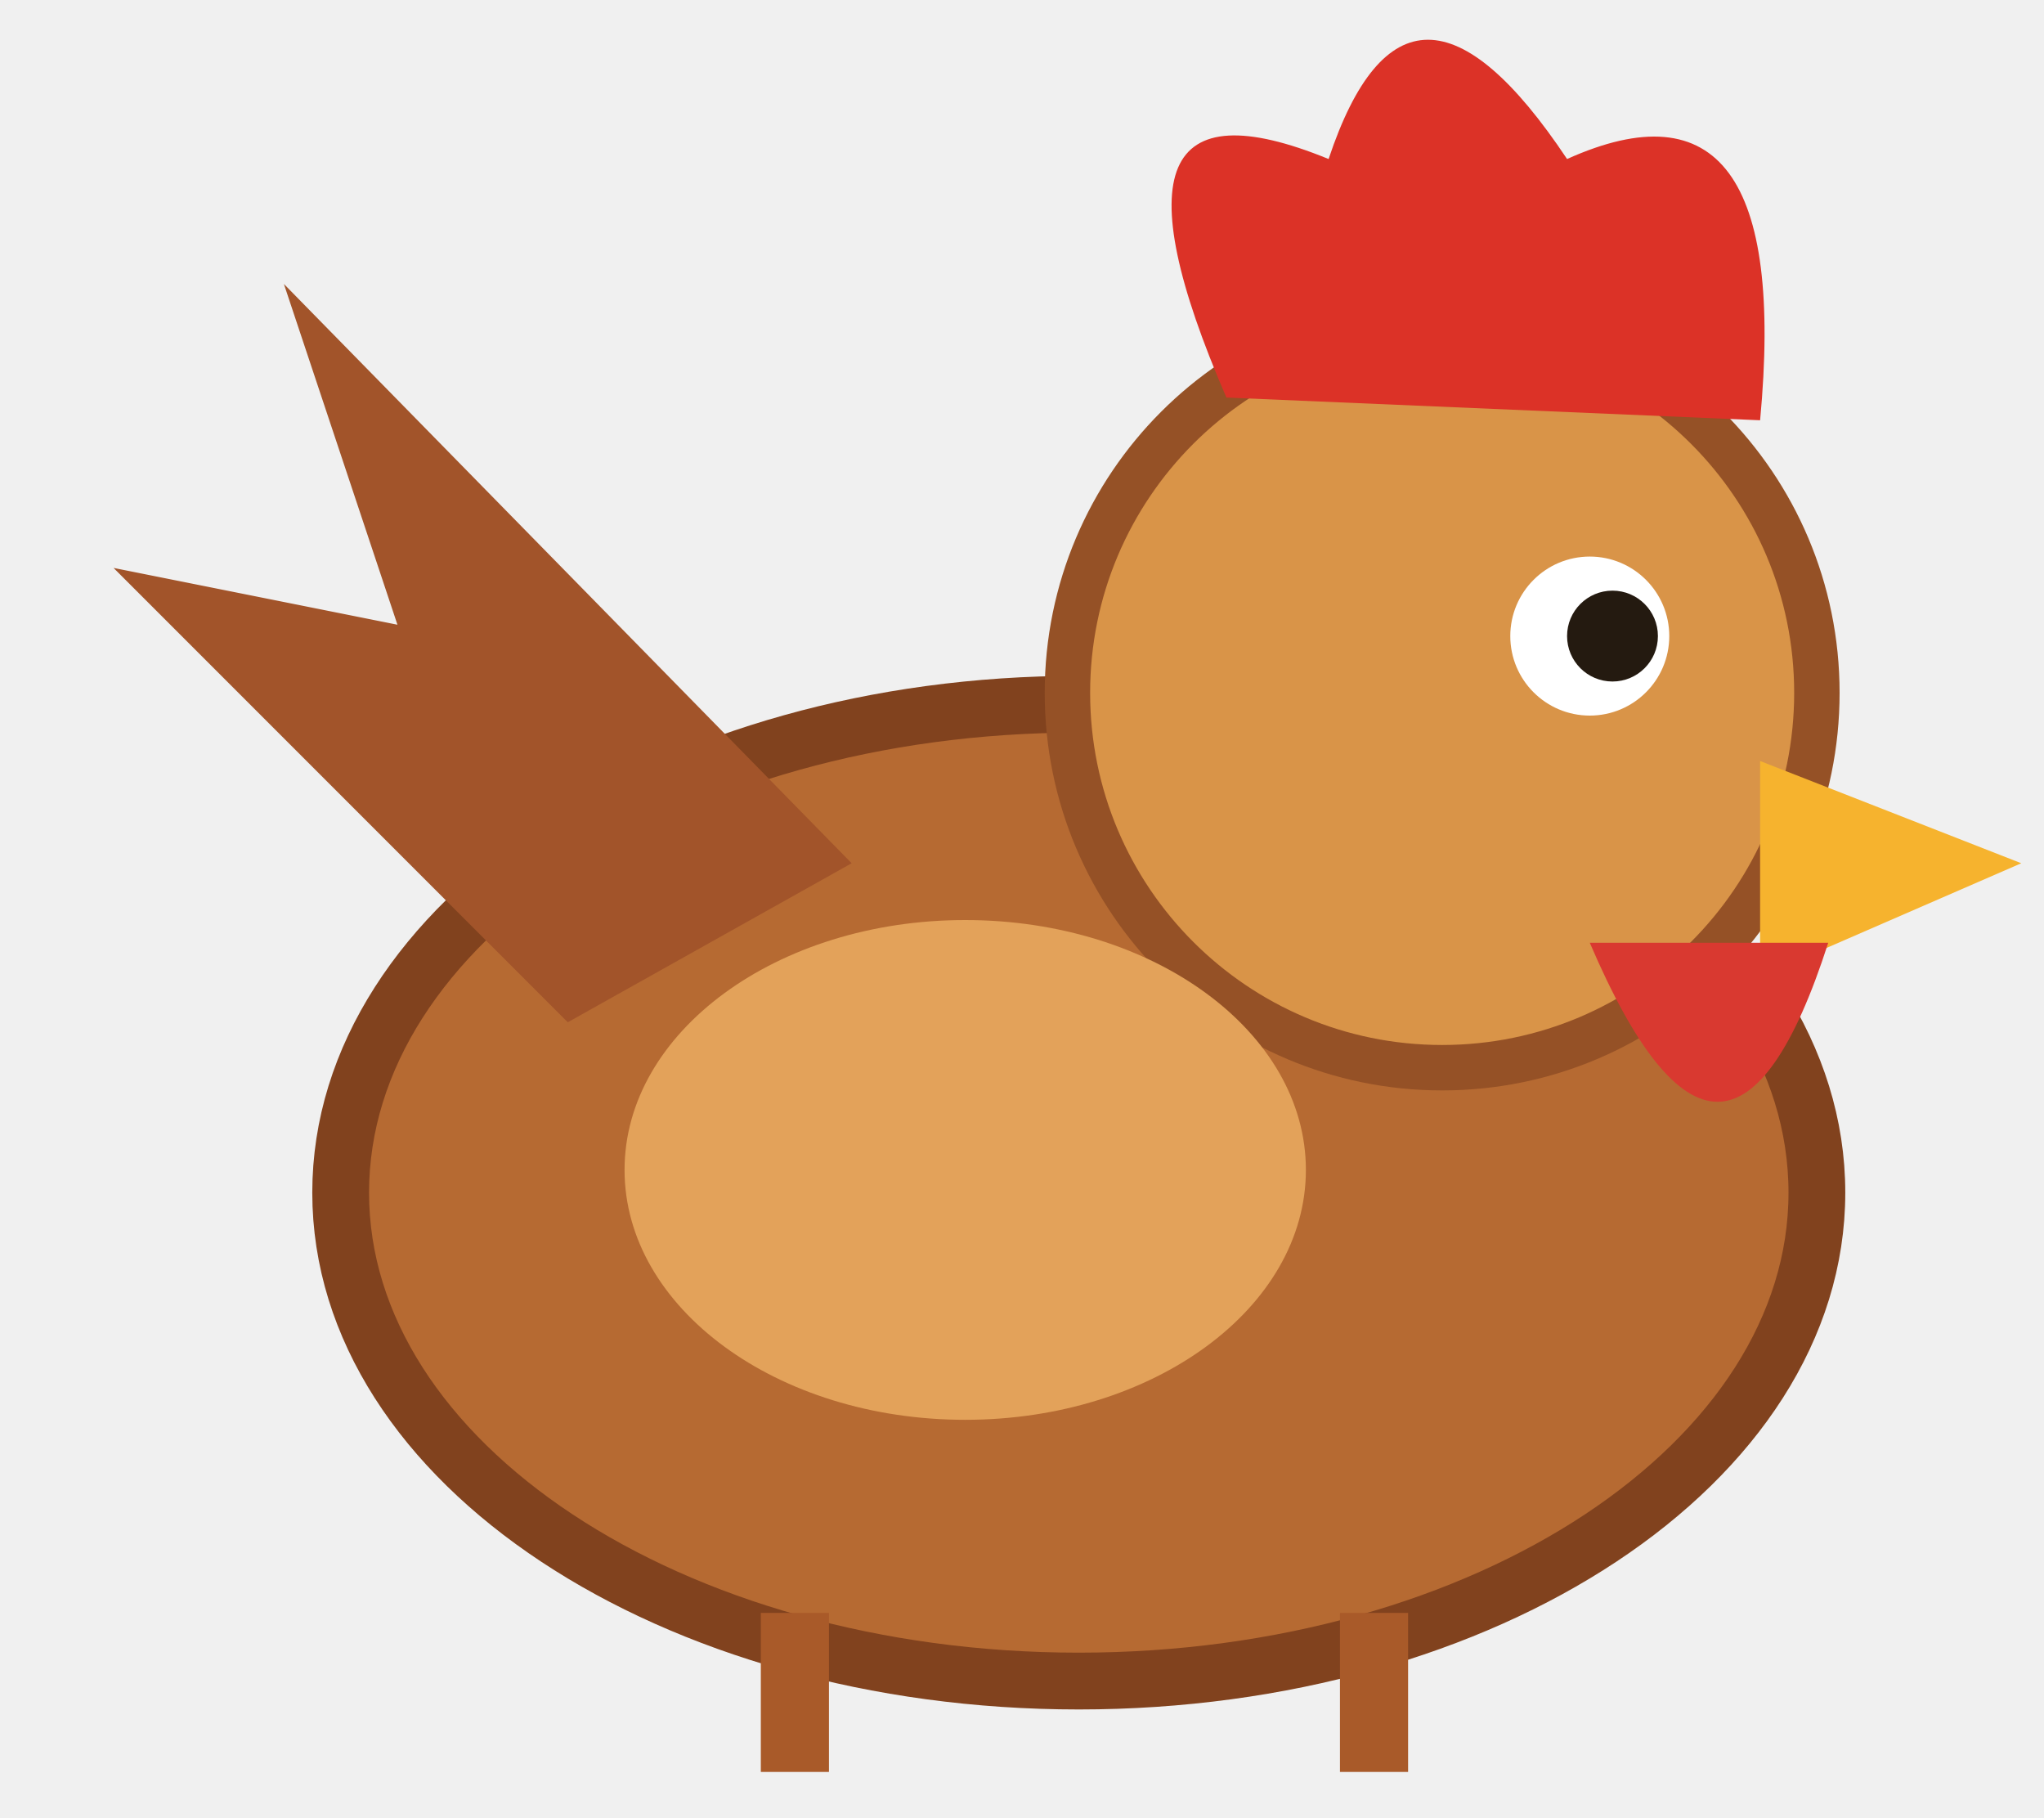
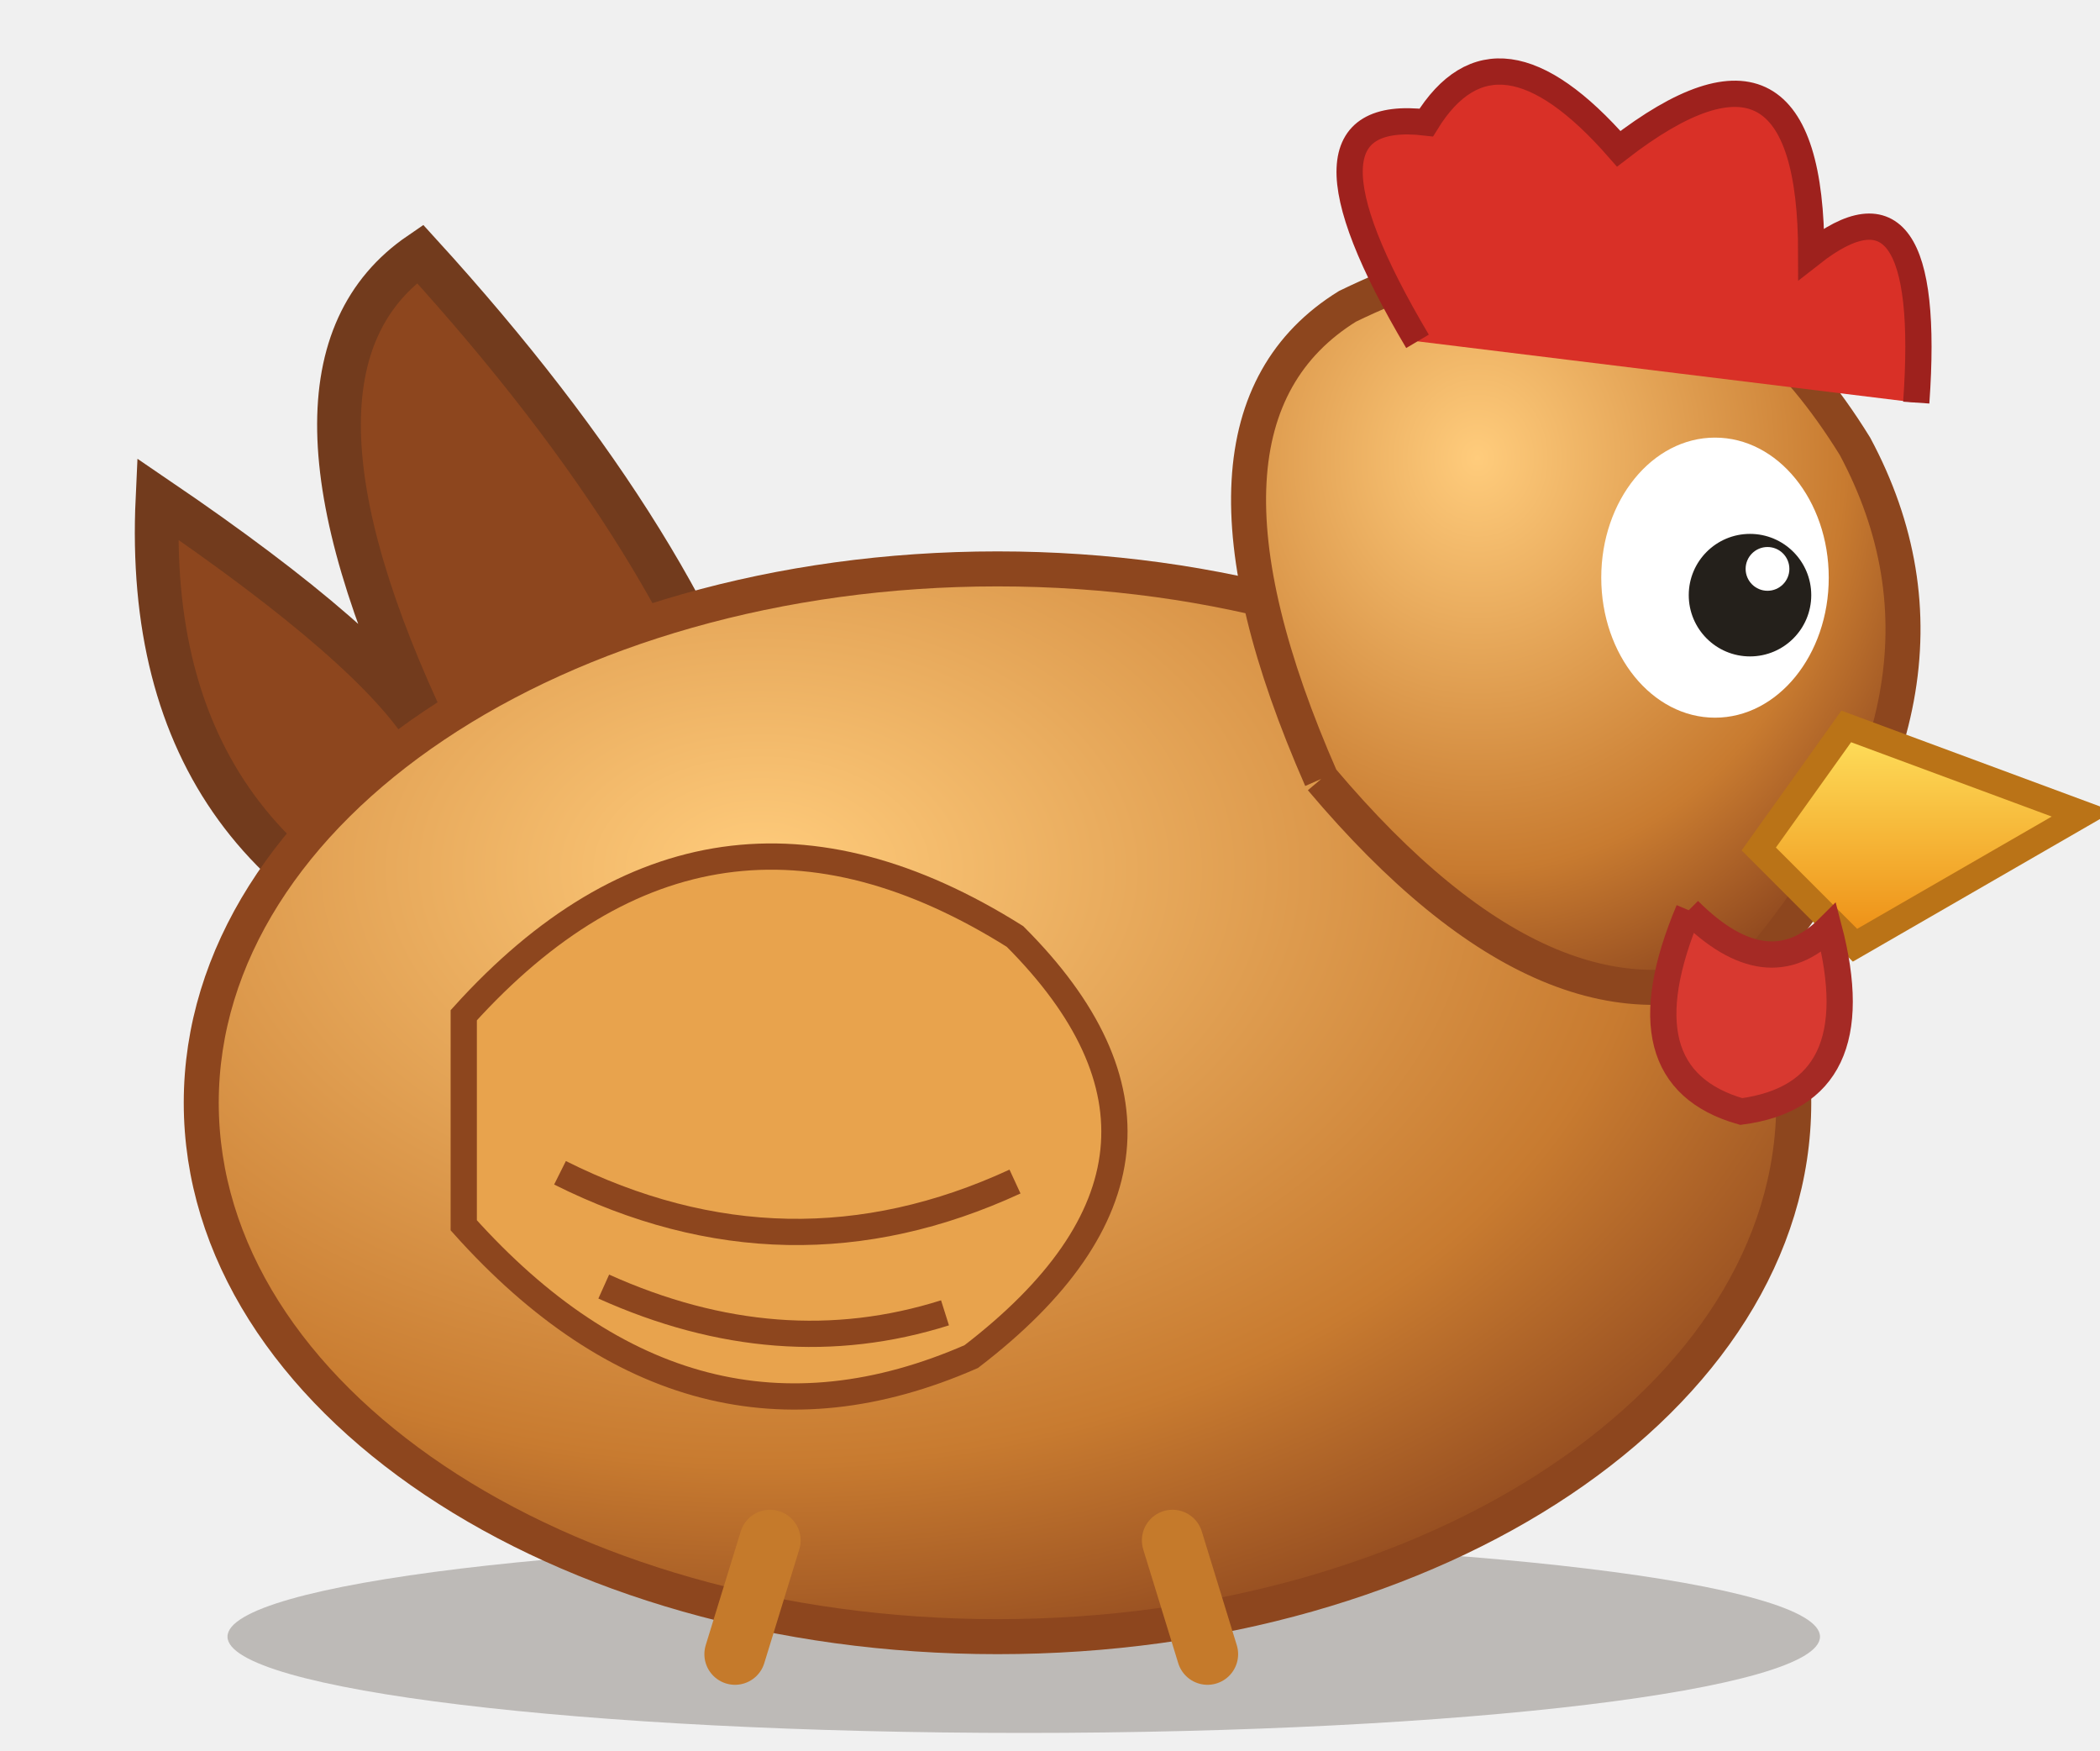
- <svg xmlns="http://www.w3.org/2000/svg" viewBox="0 0 180 160">
-   <ellipse cx="95" cy="105" rx="65" ry="43" fill="#b66a32" stroke="#81421e" stroke-width="5" />
-   <path d="M50 90L10 50 35 55 25 25 75 76" fill="#a2542a" />
-   <circle cx="127" cy="61" r="33" fill="#d99448" stroke="#955126" stroke-width="4" />
-   <path d="M108 35Q95 5 117 14Q124-7 138 14Q158 5 155 37" fill="#dc3227" />
-   <circle cx="140" cy="56" r="7" fill="#fff" />
-   <circle cx="142" cy="56" r="4" fill="#241a10" />
-   <path d="M155 67l23 9-23 10z" fill="#f6b32e" />
-   <path d="M140 83q12 28 21 0" fill="#d93930" />
-   <ellipse cx="85" cy="103" rx="30" ry="22" fill="#e3a25a" />
-   <path d="M70 142v14m51-14v14" stroke="#a95a29" stroke-width="6" />
+ <svg xmlns="http://www.w3.org/2000/svg" viewBox="0 0 240 200">
+   <defs>
+     <radialGradient id="f" cx=".35" cy=".28" r=".8">
+       <stop stop-color="#ffcc7c" />
+       <stop offset=".7" stop-color="#c87b30" />
+       <stop offset="1" stop-color="#8d461e" />
+     </radialGradient>
+     <linearGradient id="beak" x2="0" y2="1">
+       <stop stop-color="#ffe15d" />
+       <stop offset="1" stop-color="#ed8c13" />
+     </linearGradient>
+   </defs>
+   <ellipse cx="117" cy="187" rx="91" ry="11" fill="#23170d" opacity=".25" />
+   <path d="M58 112Q16 100 18 57Q43 74 49 84Q29 42 48 29Q79 63 87 92" fill="#8d461e" stroke="#723b1d" stroke-width="5" />
+   <ellipse cx="114" cy="126" rx="91" ry="61" fill="url(#f)" stroke="#8d461e" stroke-width="4" />
+   <g fill="#e8a34d" stroke="#8d461e" stroke-width="3">
+     <path d="M53 116Q81 85 116 107Q141 132 111 155Q79 169 53 140Z" />
+     <path d="M64 134q26 13 52 1M69 147q20 9 39 3" fill="none" />
+   </g>
+   <path d="M151 89Q133 48 154 35Q191 17 212 51Q227 79 201 110Q178 121 151 89" fill="url(#f)" stroke="#8d461e" stroke-width="4" />
+   <path d="M162 39Q146 12 163 14Q171 1 185 17Q207 0 207 29Q221 18 219 46" fill="#d93027" stroke="#9e211d" stroke-width="3" />
+   <ellipse cx="196" cy="66" rx="13" ry="16" fill="#fff" />
+   <circle cx="200" cy="68" r="7" fill="#24201b" />
+   <circle cx="202" cy="65" r="2.5" fill="#fff" />
+   <path d="M211 83l27 10-26 15-11-11Z" fill="url(#beak)" stroke="#ba7317" stroke-width="3" />
+   <path d="M193 104q-8 19 6 23q15-2 10-21q-7 7-16-2" fill="#d83930" stroke="#a52a25" stroke-width="3" />
+   <path d="M88 176l-4 13m50-13 4 13" stroke="#c57a2b" stroke-width="7" stroke-linecap="round" />
</svg>
